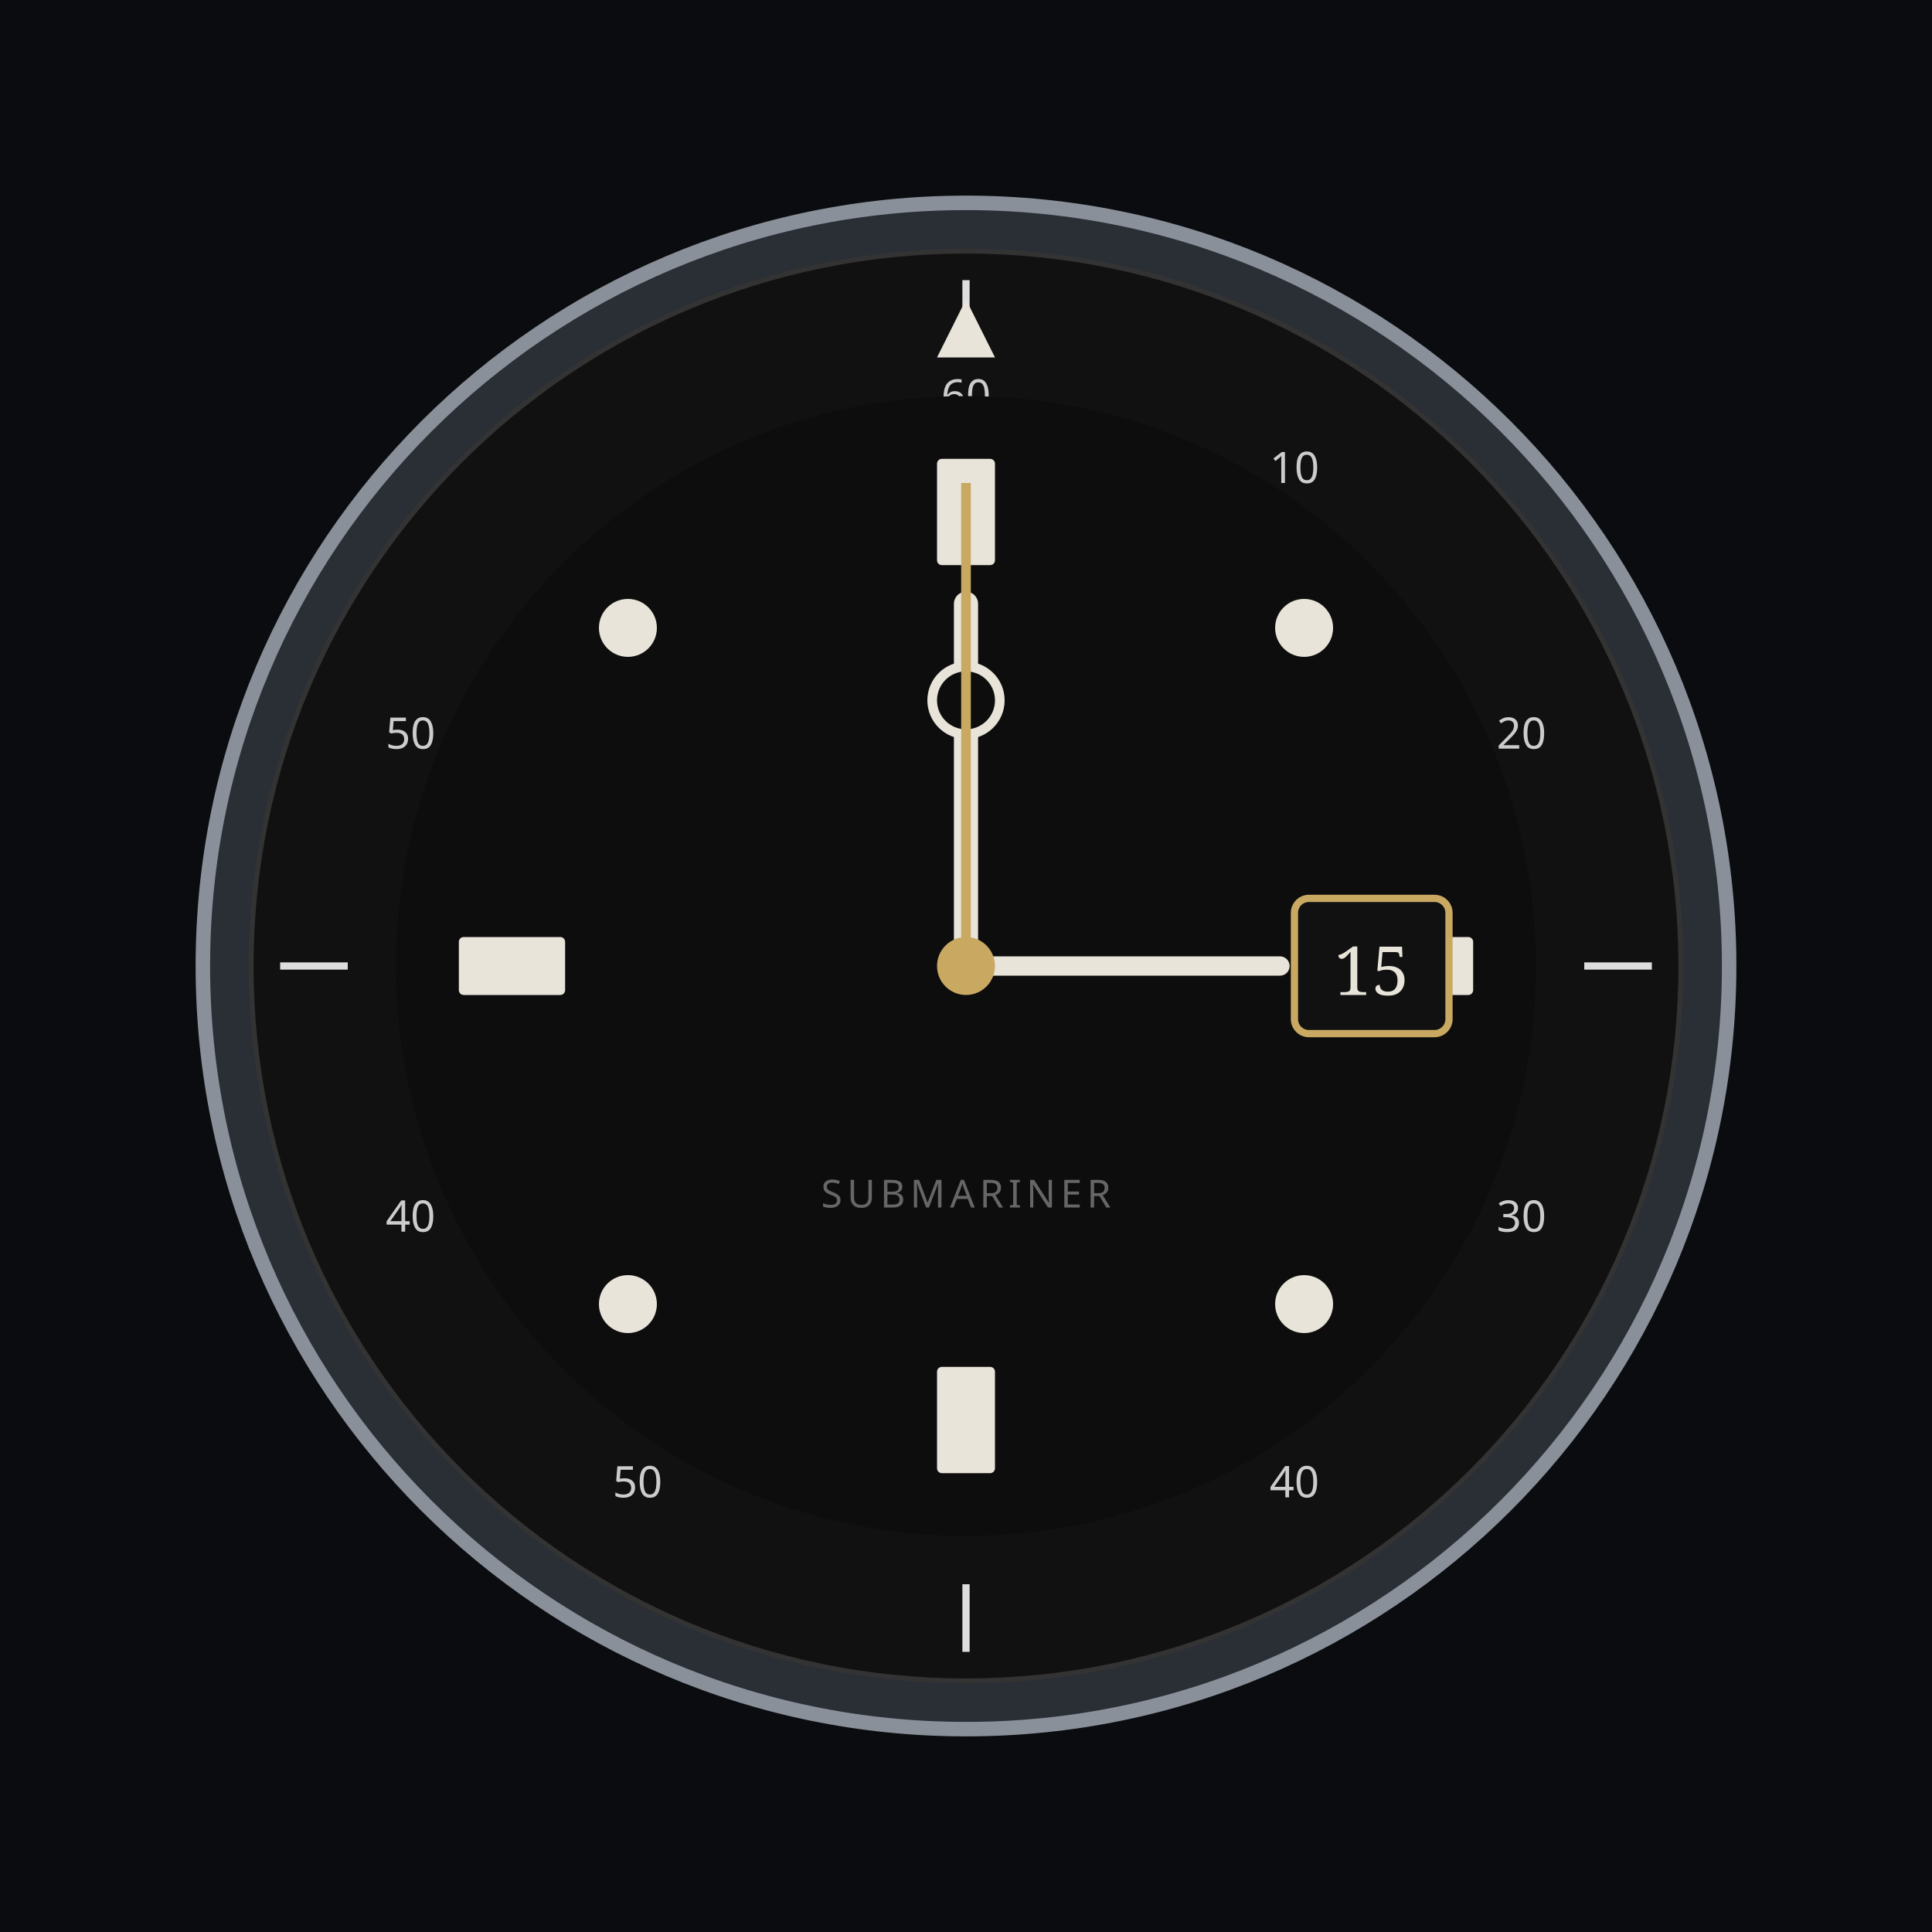
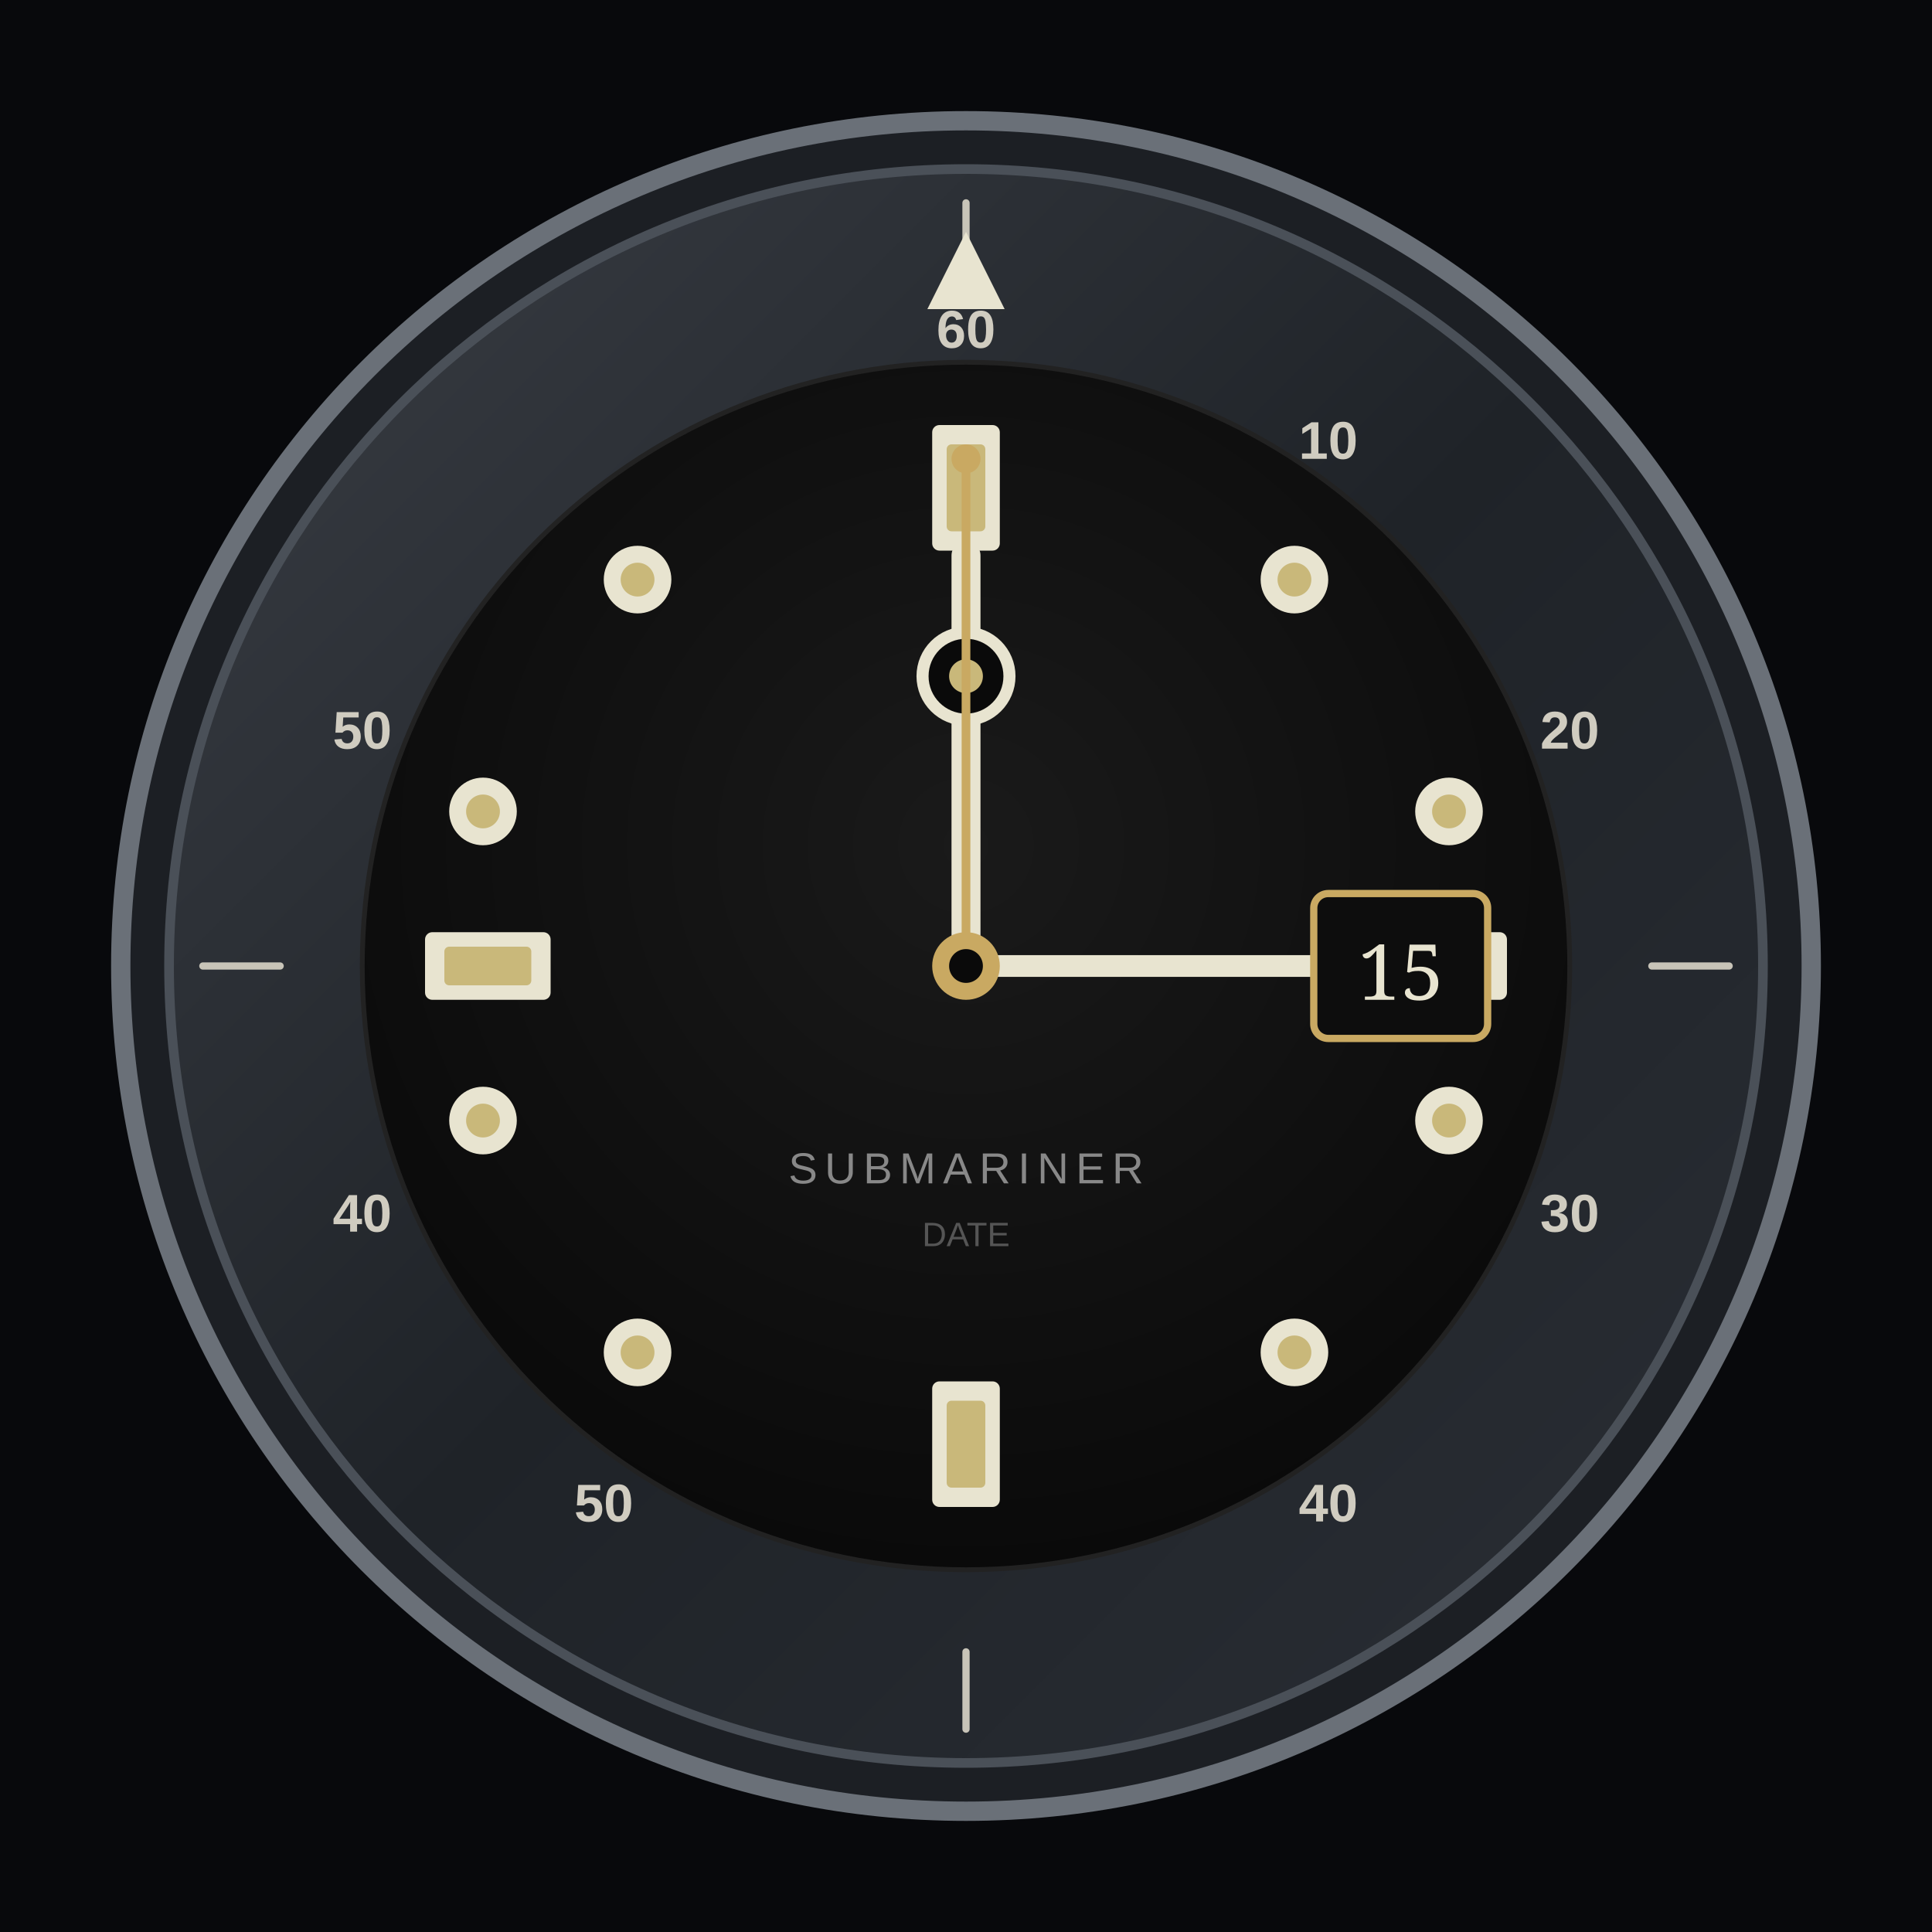
<svg xmlns="http://www.w3.org/2000/svg" viewBox="0 0 400 400">
-   <rect width="400" height="400" fill="#0a0c10" />
-   <circle cx="200" cy="200" r="158" fill="#2a2e35" stroke="#8a9099" stroke-width="3" />
-   <circle cx="200" cy="200" r="148" fill="#111" stroke="#333" stroke-width="1" />
-   <g stroke="#ddd" stroke-width="1.5">
-     <line x1="200" y1="58" x2="200" y2="72" />
-     <line x1="200" y1="328" x2="200" y2="342" />
-     <line x1="58" y1="200" x2="72" y2="200" />
-     <line x1="328" y1="200" x2="342" y2="200" />
+   <defs>
+     <radialGradient id="dialGrad" cx="50%" cy="40%" r="60%">
+       <stop offset="0%" stop-color="#1a1a1a" />
+       <stop offset="100%" stop-color="#0a0a0a" />
+     </radialGradient>
+     <linearGradient id="bezelGrad" x1="0%" y1="0%" x2="100%" y2="100%">
+       <stop offset="0%" stop-color="#3a3e45" />
+       <stop offset="50%" stop-color="#1f2328" />
+       <stop offset="100%" stop-color="#2a2e35" />
+     </linearGradient>
+   </defs>
+   <rect width="400" height="400" fill="#08090c" />
+   <circle cx="200" cy="200" r="175" fill="#1c1f24" stroke="#6a7078" stroke-width="4" />
+   <circle cx="200" cy="200" r="165" fill="url(#bezelGrad)" stroke="#4a5058" stroke-width="2" />
+   <g stroke="#c8c4b8" stroke-width="1.5" stroke-linecap="round">
+     <line x1="200" y1="42" x2="200" y2="58" />
+     <line x1="200" y1="342" x2="200" y2="358" />
+     <line x1="42" y1="200" x2="58" y2="200" />
+     <line x1="342" y1="200" x2="358" y2="200" />
  </g>
-   <g fill="#ccc" font-size="9" font-family="sans-serif" text-anchor="middle">
-     <text x="200" y="85">60</text>
-     <text x="268" y="100">10</text>
-     <text x="315" y="155">20</text>
-     <text x="315" y="255">30</text>
-     <text x="268" y="310">40</text>
-     <text x="132" y="310">50</text>
-     <text x="85" y="255">40</text>
-     <text x="85" y="155">50</text>
+   <g fill="#d0ccc0" font-family="Arial, sans-serif" font-size="11" font-weight="600" text-anchor="middle">
+     <text x="200" y="72">60</text>
+     <text x="275" y="95">10</text>
+     <text x="325" y="155">20</text>
+     <text x="325" y="255">30</text>
+     <text x="275" y="315">40</text>
+     <text x="125" y="315">50</text>
+     <text x="75" y="255">40</text>
+     <text x="75" y="155">50</text>
  </g>
-   <polygon points="200,62 206,74 194,74" fill="#e8e4d9" />
-   <circle cx="200" cy="200" r="118" fill="#0d0d0d" />
-   <g fill="#e8e4d9">
-     <rect x="194" y="95" width="12" height="22" rx="1" />
-     <rect x="194" y="283" width="12" height="22" rx="1" />
-     <rect x="95" y="194" width="22" height="12" rx="1" />
-     <rect x="283" y="194" width="22" height="12" rx="1" />
-     <circle cx="270" cy="130" r="6" />
-     <circle cx="270" cy="270" r="6" />
-     <circle cx="130" cy="270" r="6" />
-     <circle cx="130" cy="130" r="6" />
+   <polygon points="200,48 208,64 192,64" fill="#e8e4d0" />
+   <circle cx="200" cy="200" r="125" fill="url(#dialGrad)" stroke="#222" stroke-width="1" />
+   <g fill="#e8e4d0">
+     <rect x="193" y="88" width="14" height="26" rx="1.5" />
+     <rect x="193" y="286" width="14" height="26" rx="1.5" />
+     <rect x="88" y="193" width="26" height="14" rx="1.5" />
+     <rect x="286" y="193" width="26" height="14" rx="1.5" />
+     <circle cx="268" cy="120" r="7" />
+     <circle cx="300" cy="168" r="7" />
+     <circle cx="300" cy="232" r="7" />
+     <circle cx="268" cy="280" r="7" />
+     <circle cx="132" cy="280" r="7" />
+     <circle cx="100" cy="232" r="7" />
+     <circle cx="100" cy="168" r="7" />
+     <circle cx="132" cy="120" r="7" />
  </g>
-   <line x1="200" y1="200" x2="200" y2="125" stroke="#e8e4d9" stroke-width="5" stroke-linecap="round" />
-   <circle cx="200" cy="145" r="7" fill="#0d0d0d" stroke="#e8e4d9" stroke-width="2" />
-   <line x1="200" y1="200" x2="265" y2="200" stroke="#e8e4d9" stroke-width="4" stroke-linecap="round" />
-   <line x1="200" y1="200" x2="200" y2="100" stroke="#c9a962" stroke-width="2" />
-   <circle cx="200" cy="200" r="6" fill="#c9a962" />
-   <rect x="268" y="186" width="32" height="28" rx="3" fill="#111" stroke="#c9a962" stroke-width="1.5" />
-   <text x="284" y="206" text-anchor="middle" fill="#e8e4d9" font-size="14" font-family="serif">15</text>
-   <text x="200" y="250" text-anchor="middle" fill="#666" font-size="8" font-family="sans-serif" letter-spacing="1">SUBMARINER</text>
+   <g fill="#c9b87a">
+     <rect x="196" y="92" width="8" height="18" rx="1" />
+     <rect x="196" y="290" width="8" height="18" rx="1" />
+     <rect x="92" y="196" width="18" height="8" rx="1" />
+     <rect x="290" y="196" width="18" height="8" rx="1" />
+     <circle cx="268" cy="120" r="3.5" />
+     <circle cx="300" cy="168" r="3.5" />
+     <circle cx="300" cy="232" r="3.5" />
+     <circle cx="268" cy="280" r="3.5" />
+     <circle cx="132" cy="280" r="3.5" />
+     <circle cx="100" cy="232" r="3.5" />
+     <circle cx="100" cy="168" r="3.5" />
+     <circle cx="132" cy="120" r="3.5" />
+   </g>
+   <g>
+     <line x1="200" y1="200" x2="200" y2="115" stroke="#e8e4d0" stroke-width="6" stroke-linecap="round" />
+     <circle cx="200" cy="140" r="9" fill="#0a0a0a" stroke="#e8e4d0" stroke-width="2.5" />
+     <circle cx="200" cy="140" r="3.5" fill="#c9b87a" />
+   </g>
+   <line x1="200" y1="200" x2="275" y2="200" stroke="#e8e4d0" stroke-width="4.5" stroke-linecap="round" />
+   <line x1="200" y1="200" x2="200" y2="95" stroke="#c9a962" stroke-width="1.8" />
+   <circle cx="200" cy="95" r="3" fill="#c9a962" />
+   <circle cx="200" cy="200" r="7" fill="#c9a962" />
+   <circle cx="200" cy="200" r="3.5" fill="#0a0a0a" />
+   <rect x="272" y="185" width="36" height="30" rx="3" fill="#0d0d0d" stroke="#c9a962" stroke-width="1.5" />
+   <text x="290" y="207" text-anchor="middle" fill="#e8e4d0" font-size="16" font-family="Georgia, serif" font-weight="500">15</text>
+   <text x="200" y="245" text-anchor="middle" fill="#888" font-size="9" font-family="Arial, sans-serif" letter-spacing="1.5">SUBMARINER</text>
+   <text x="200" y="258" text-anchor="middle" fill="#555" font-size="7" font-family="Arial, sans-serif">DATE</text>
</svg>
